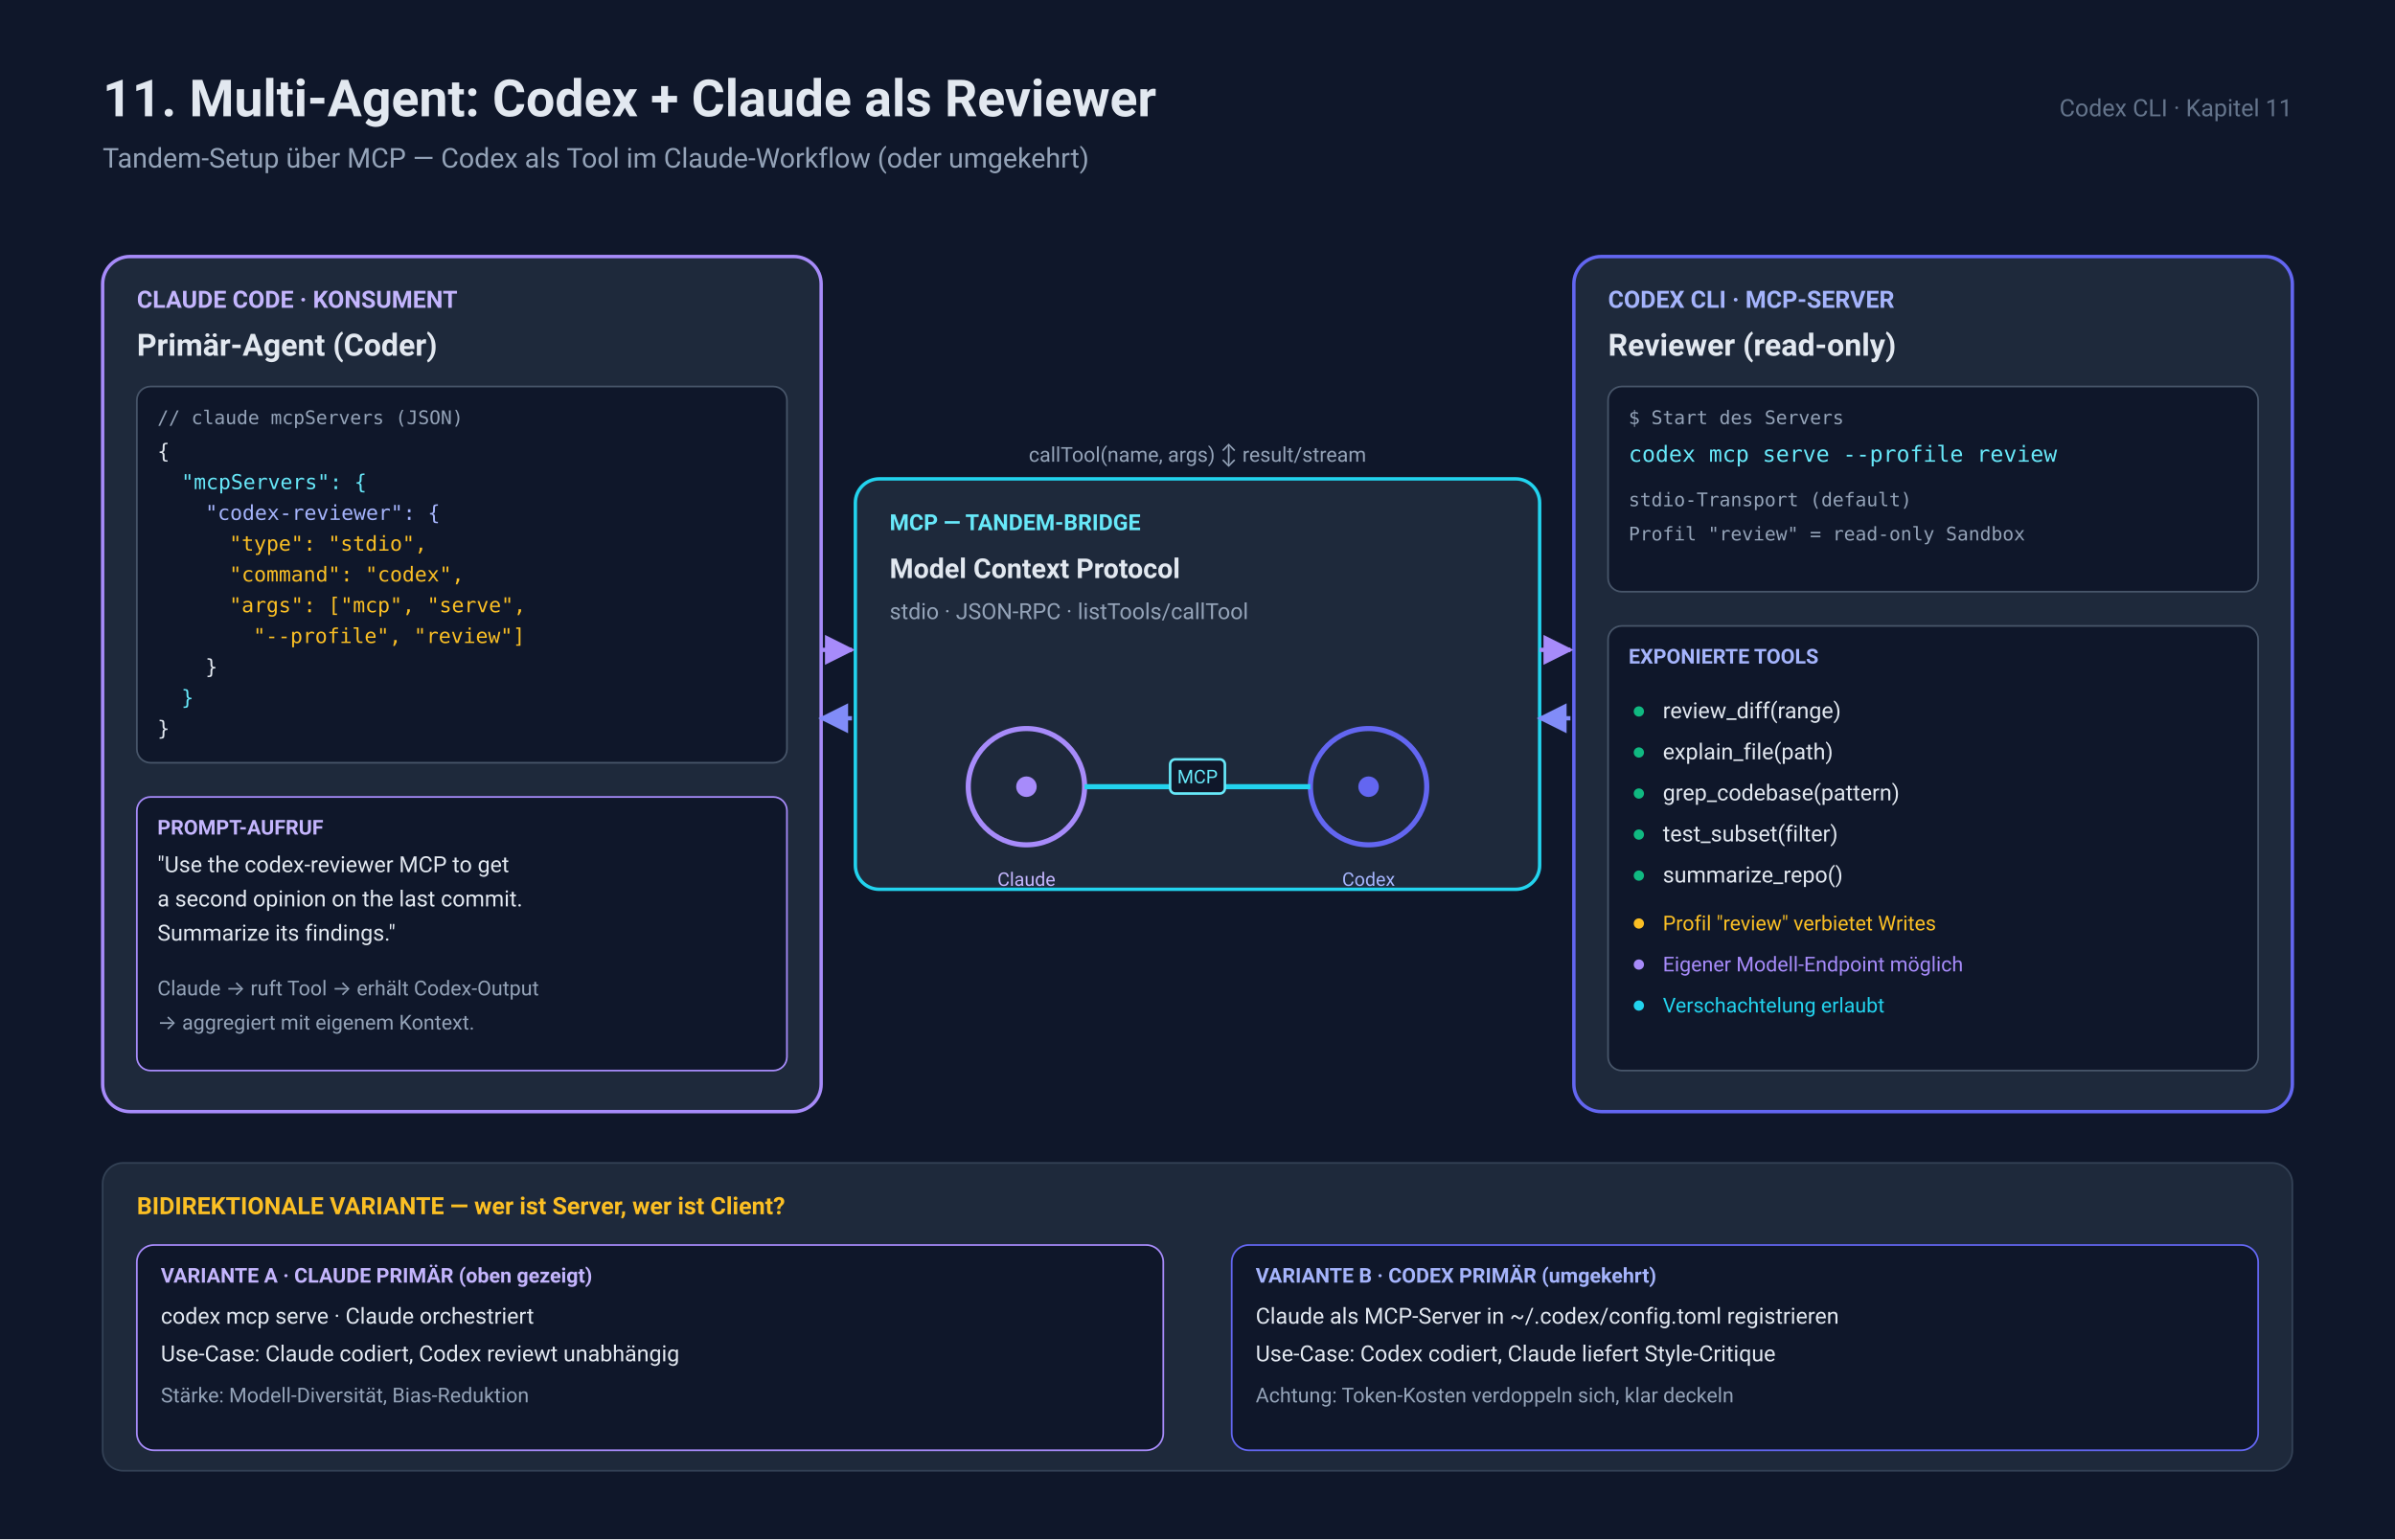
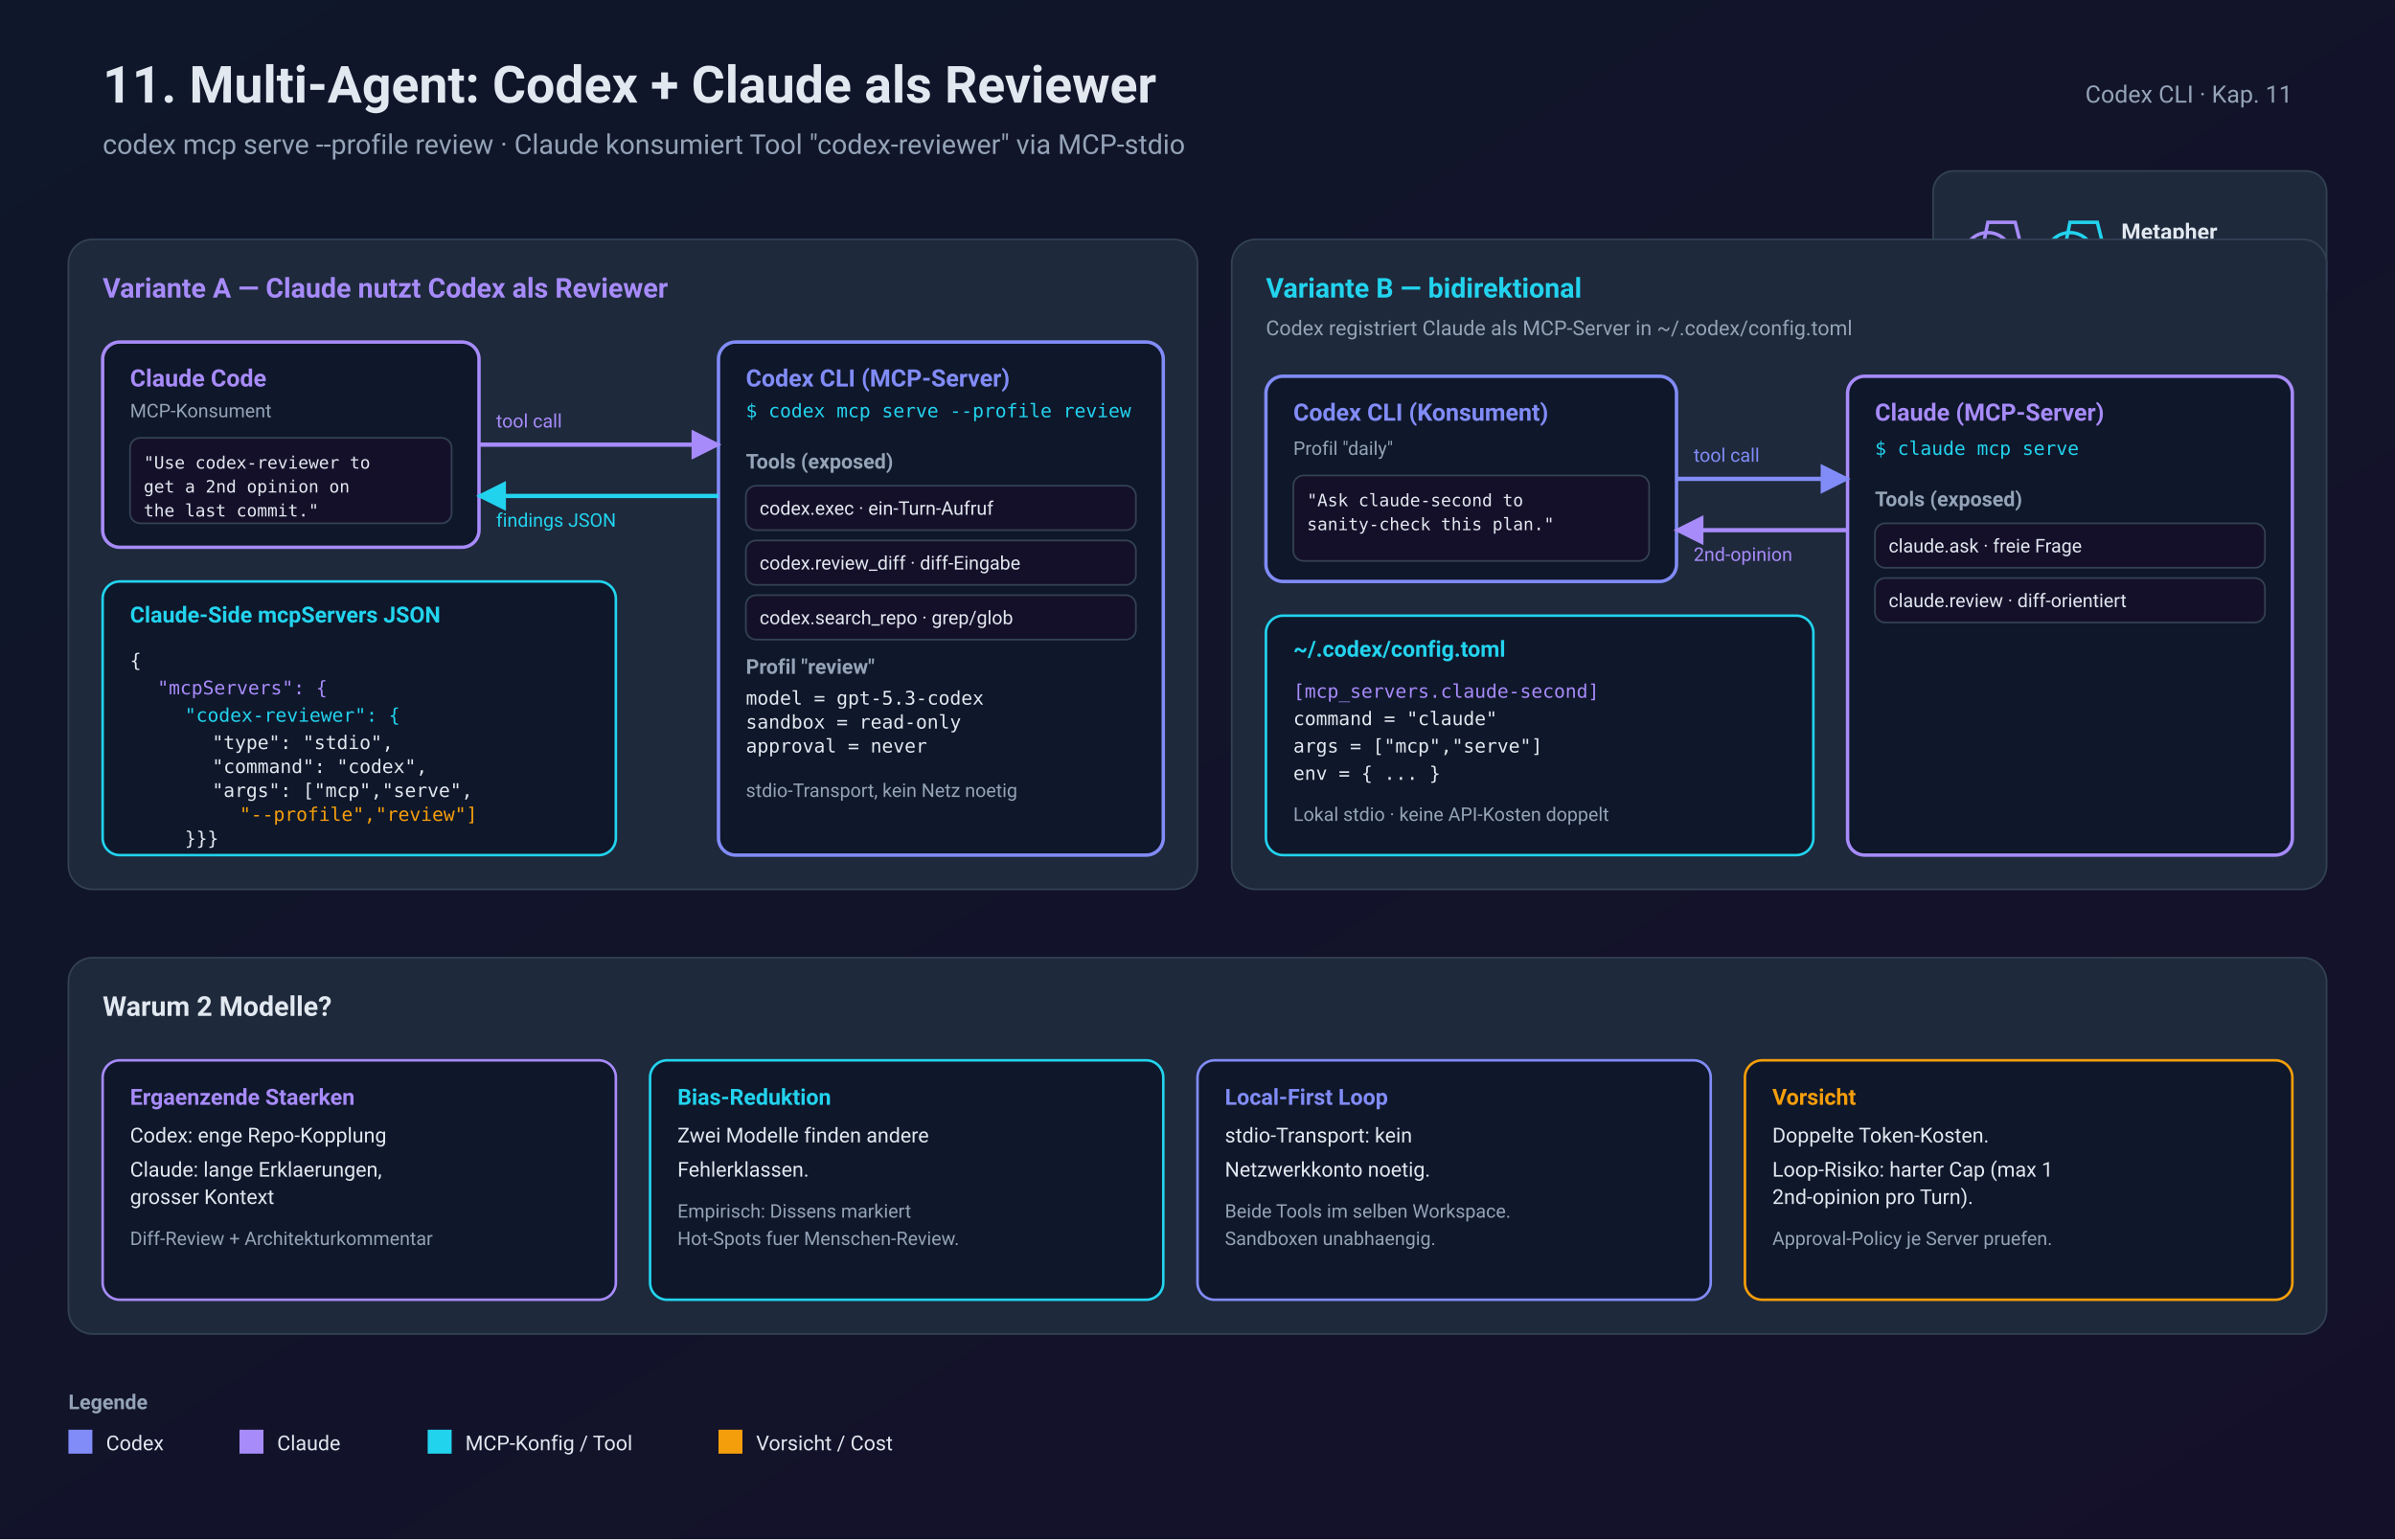
<svg xmlns="http://www.w3.org/2000/svg" viewBox="0 0 1400 900" font-family="system-ui, -apple-system, 'Segoe UI', Roboto, sans-serif">
  <defs>
-     <marker id="arrow_violet11" viewBox="0 0 10 10" refX="9" refY="5" markerWidth="7" markerHeight="7" orient="auto-start-reverse">
+     <marker id="arr_v11" viewBox="0 0 10 10" refX="9" refY="5" markerWidth="7" markerHeight="7" orient="auto-start-reverse">
      <path d="M0,0 L10,5 L0,10 z" fill="#a78bfa" />
    </marker>
-     <marker id="arrow_indigo11" viewBox="0 0 10 10" refX="9" refY="5" markerWidth="7" markerHeight="7" orient="auto-start-reverse">
+     <marker id="arr_in11" viewBox="0 0 10 10" refX="9" refY="5" markerWidth="7" markerHeight="7" orient="auto-start-reverse">
      <path d="M0,0 L10,5 L0,10 z" fill="#818cf8" />
    </marker>
+     <marker id="arr_cy11" viewBox="0 0 10 10" refX="9" refY="5" markerWidth="7" markerHeight="7" orient="auto-start-reverse">
+       <path d="M0,0 L10,5 L0,10 z" fill="#22d3ee" />
+     </marker>
+     <linearGradient id="bg11" x1="0" y1="0" x2="1" y2="1">
+       <stop offset="0%" stop-color="#0f172a" />
+       <stop offset="100%" stop-color="#15102a" />
+     </linearGradient>
  </defs>
-   <rect width="1400" height="900" fill="#0f172a" />
-   <text x="60" y="68" fill="#e2e8f0" font-size="30" font-weight="700">11. Multi-Agent: Codex + Claude als Reviewer</text>
-   <text x="60" y="98" fill="#94a3b8" font-size="16">Tandem-Setup über MCP — Codex als Tool im Claude-Workflow (oder umgekehrt)</text>
-   <text x="1340" y="68" fill="#64748b" font-size="14" text-anchor="end">Codex CLI · Kapitel 11</text>
-   <g>
-     <rect x="60" y="150" width="420" height="500" rx="16" ry="16" fill="#1e293b" stroke="#a78bfa" stroke-width="2" />
-     <text x="80" y="180" fill="#c4b5fd" font-size="14" font-weight="700">CLAUDE CODE · KONSUMENT</text>
-     <text x="80" y="208" fill="#e2e8f0" font-size="18" font-weight="600">Primär-Agent (Coder)</text>
-     <rect x="80" y="226" width="380" height="220" rx="8" fill="#0f172a" stroke="#475569" />
-     <text x="92" y="248" fill="#94a3b8" font-size="11" font-family="'JetBrains Mono', monospace">// claude mcpServers (JSON)</text>
-     <text x="92" y="268" fill="#e2e8f0" font-size="12" font-family="'JetBrains Mono', monospace">{</text>
-     <text x="106" y="286" fill="#67e8f9" font-size="12" font-family="'JetBrains Mono', monospace">"mcpServers": {</text>
-     <text x="120" y="304" fill="#a5b4fc" font-size="12" font-family="'JetBrains Mono', monospace">"codex-reviewer": {</text>
-     <text x="134" y="322" fill="#fbbf24" font-size="12" font-family="'JetBrains Mono', monospace">"type": "stdio",</text>
-     <text x="134" y="340" fill="#fbbf24" font-size="12" font-family="'JetBrains Mono', monospace">"command": "codex",</text>
-     <text x="134" y="358" fill="#fbbf24" font-size="12" font-family="'JetBrains Mono', monospace">"args": ["mcp", "serve",</text>
-     <text x="148" y="376" fill="#fbbf24" font-size="12" font-family="'JetBrains Mono', monospace">"--profile", "review"]</text>
-     <text x="120" y="394" fill="#e2e8f0" font-size="12" font-family="'JetBrains Mono', monospace">}</text>
-     <text x="106" y="412" fill="#67e8f9" font-size="12" font-family="'JetBrains Mono', monospace">}</text>
-     <text x="92" y="430" fill="#e2e8f0" font-size="12" font-family="'JetBrains Mono', monospace">}</text>
-     <rect x="80" y="466" width="380" height="160" rx="8" fill="#0f172a" stroke="#a78bfa" />
-     <text x="92" y="488" fill="#c4b5fd" font-size="12" font-weight="700">PROMPT-AUFRUF</text>
-     <text x="92" y="510" fill="#e2e8f0" font-size="13">"Use the codex-reviewer MCP to get</text>
-     <text x="92" y="530" fill="#e2e8f0" font-size="13">a second opinion on the last commit.</text>
-     <text x="92" y="550" fill="#e2e8f0" font-size="13">Summarize its findings."</text>
-     <text x="92" y="582" fill="#94a3b8" font-size="12">Claude → ruft Tool → erhält Codex-Output</text>
-     <text x="92" y="602" fill="#94a3b8" font-size="12">→ aggregiert mit eigenem Kontext.</text>
+   <rect width="1400" height="900" fill="url(#bg11)" />
+   <text x="60" y="60" font-size="30" font-weight="700" fill="#e2e8f0">11. Multi-Agent: Codex + Claude als Reviewer</text>
+   <text x="60" y="90" font-size="16" fill="#94a3b8">codex mcp serve --profile review  ·  Claude konsumiert Tool "codex-reviewer" via MCP-stdio</text>
+   <text x="1340" y="60" font-size="14" fill="#94a3b8" text-anchor="end">Codex CLI · Kap. 11</text>
+   <g transform="translate(1130,100)">
+     <rect width="230" height="80" rx="12" ry="12" fill="#1e293b" stroke="#334155" />
+     <circle cx="32" cy="50" r="14" fill="none" stroke="#a78bfa" stroke-width="2" />
+     <circle cx="80" cy="50" r="14" fill="none" stroke="#22d3ee" stroke-width="2" />
+     <line x1="46" y1="50" x2="66" y2="50" stroke="#94a3b8" stroke-width="2" />
+     <path d="M28,50 l4,-20 l16,0 l4,16" stroke="#a78bfa" stroke-width="2" fill="none" />
+     <path d="M76,50 l4,-20 l16,0 l4,16" stroke="#22d3ee" stroke-width="2" fill="none" />
+     <text x="110" y="40" font-size="13" fill="#e2e8f0" font-weight="600">Metapher</text>
+     <text x="110" y="58" font-size="12" fill="#94a3b8">Tandem / Verstaerker</text>
  </g>
-   <g>
-     <rect x="920" y="150" width="420" height="500" rx="16" ry="16" fill="#1e293b" stroke="#6366f1" stroke-width="2" />
-     <text x="940" y="180" fill="#a5b4fc" font-size="14" font-weight="700">CODEX CLI · MCP-SERVER</text>
-     <text x="940" y="208" fill="#e2e8f0" font-size="18" font-weight="600">Reviewer (read-only)</text>
-     <rect x="940" y="226" width="380" height="120" rx="8" fill="#0f172a" stroke="#475569" />
-     <text x="952" y="248" fill="#94a3b8" font-size="11" font-family="'JetBrains Mono', monospace">$ Start des Servers</text>
-     <text x="952" y="270" fill="#67e8f9" font-size="13" font-family="'JetBrains Mono', monospace">codex mcp serve --profile review</text>
-     <text x="952" y="296" fill="#94a3b8" font-size="11" font-family="'JetBrains Mono', monospace">stdio-Transport (default)</text>
-     <text x="952" y="316" fill="#94a3b8" font-size="11" font-family="'JetBrains Mono', monospace">Profil "review" = read-only Sandbox</text>
-     <rect x="940" y="366" width="380" height="260" rx="8" fill="#0f172a" stroke="#475569" />
-     <text x="952" y="388" fill="#a5b4fc" font-size="12" font-weight="700">EXPONIERTE TOOLS</text>
-     <g transform="translate(952,402)">
-       <circle cx="6" cy="14" r="3" fill="#10b981" />
-       <text x="20" y="18" fill="#e2e8f0" font-size="13">review_diff(range)</text>
-       <circle cx="6" cy="38" r="3" fill="#10b981" />
-       <text x="20" y="42" fill="#e2e8f0" font-size="13">explain_file(path)</text>
-       <circle cx="6" cy="62" r="3" fill="#10b981" />
-       <text x="20" y="66" fill="#e2e8f0" font-size="13">grep_codebase(pattern)</text>
-       <circle cx="6" cy="86" r="3" fill="#10b981" />
-       <text x="20" y="90" fill="#e2e8f0" font-size="13">test_subset(filter)</text>
-       <circle cx="6" cy="110" r="3" fill="#10b981" />
-       <text x="20" y="114" fill="#e2e8f0" font-size="13">summarize_repo()</text>
-       <circle cx="6" cy="138" r="3" fill="#fbbf24" />
-       <text x="20" y="142" fill="#fbbf24" font-size="12">Profil "review" verbietet Writes</text>
-       <circle cx="6" cy="162" r="3" fill="#a78bfa" />
-       <text x="20" y="166" fill="#a78bfa" font-size="12">Eigener Modell-Endpoint möglich</text>
-       <circle cx="6" cy="186" r="3" fill="#22d3ee" />
-       <text x="20" y="190" fill="#22d3ee" font-size="12">Verschachtelung erlaubt</text>
+   <g transform="translate(40,140)">
+     <rect width="660" height="380" rx="14" ry="14" fill="#1e293b" stroke="#334155" />
+     <text x="20" y="34" font-size="16" font-weight="700" fill="#a78bfa">Variante A — Claude nutzt Codex als Reviewer</text>
+     <g transform="translate(20,60)">
+       <rect width="220" height="120" rx="10" ry="10" fill="#0f172a" stroke="#a78bfa" stroke-width="2" />
+       <text x="16" y="26" font-size="14" font-weight="700" fill="#a78bfa">Claude Code</text>
+       <text x="16" y="44" font-size="11" fill="#94a3b8">MCP-Konsument</text>
+       <rect x="16" y="56" width="188" height="50" rx="6" fill="#15102a" stroke="#334155" />
+       <text x="24" y="74" font-size="10" fill="#e2e8f0" font-family="'JetBrains Mono', ui-monospace, monospace">"Use codex-reviewer to</text>
+       <text x="24" y="88" font-size="10" fill="#e2e8f0" font-family="'JetBrains Mono', ui-monospace, monospace"> get a 2nd opinion on</text>
+       <text x="24" y="102" font-size="10" fill="#e2e8f0" font-family="'JetBrains Mono', ui-monospace, monospace"> the last commit."</text>
+     </g>
+     <g transform="translate(20,200)">
+       <rect width="300" height="160" rx="10" ry="10" fill="#0f172a" stroke="#22d3ee" stroke-width="1.5" />
+       <text x="16" y="24" font-size="13" font-weight="600" fill="#22d3ee">Claude-Side mcpServers JSON</text>
+       <text x="16" y="50" font-size="11" font-family="'JetBrains Mono', ui-monospace, monospace" fill="#e2e8f0">{</text>
+       <text x="32" y="66" font-size="11" font-family="'JetBrains Mono', ui-monospace, monospace" fill="#a78bfa">"mcpServers": {</text>
+       <text x="48" y="82" font-size="11" font-family="'JetBrains Mono', ui-monospace, monospace" fill="#22d3ee">"codex-reviewer": {</text>
+       <text x="64" y="98" font-size="11" font-family="'JetBrains Mono', ui-monospace, monospace" fill="#e2e8f0">"type": "stdio",</text>
+       <text x="64" y="112" font-size="11" font-family="'JetBrains Mono', ui-monospace, monospace" fill="#e2e8f0">"command": "codex",</text>
+       <text x="64" y="126" font-size="11" font-family="'JetBrains Mono', ui-monospace, monospace" fill="#e2e8f0">"args": ["mcp","serve",</text>
+       <text x="80" y="140" font-size="11" font-family="'JetBrains Mono', ui-monospace, monospace" fill="#f59e0b">"--profile","review"]</text>
+       <text x="48" y="154" font-size="11" font-family="'JetBrains Mono', ui-monospace, monospace" fill="#e2e8f0">}}}</text>
+     </g>
+     <g transform="translate(380,60)">
+       <rect width="260" height="300" rx="10" ry="10" fill="#0f172a" stroke="#818cf8" stroke-width="2" />
+       <text x="16" y="26" font-size="14" font-weight="700" fill="#818cf8">Codex CLI (MCP-Server)</text>
+       <text x="16" y="44" font-size="11" font-family="'JetBrains Mono', ui-monospace, monospace" fill="#22d3ee">$ codex mcp serve --profile review</text>
+       <text x="16" y="74" font-size="12" font-weight="600" fill="#94a3b8">Tools (exposed)</text>
+       <rect x="16" y="84" width="228" height="26" rx="6" fill="#15102a" stroke="#334155" />
+       <text x="24" y="101" font-size="11" fill="#e2e8f0">codex.exec  ·  ein-Turn-Aufruf</text>
+       <rect x="16" y="116" width="228" height="26" rx="6" fill="#15102a" stroke="#334155" />
+       <text x="24" y="133" font-size="11" fill="#e2e8f0">codex.review_diff  ·  diff-Eingabe</text>
+       <rect x="16" y="148" width="228" height="26" rx="6" fill="#15102a" stroke="#334155" />
+       <text x="24" y="165" font-size="11" fill="#e2e8f0">codex.search_repo  ·  grep/glob</text>
+       <text x="16" y="194" font-size="12" font-weight="600" fill="#94a3b8">Profil "review"</text>
+       <text x="16" y="212" font-size="11" font-family="'JetBrains Mono', ui-monospace, monospace" fill="#e2e8f0">model = gpt-5.3-codex</text>
+       <text x="16" y="226" font-size="11" font-family="'JetBrains Mono', ui-monospace, monospace" fill="#e2e8f0">sandbox = read-only</text>
+       <text x="16" y="240" font-size="11" font-family="'JetBrains Mono', ui-monospace, monospace" fill="#e2e8f0">approval = never</text>
+       <text x="16" y="266" font-size="11" fill="#94a3b8">stdio-Transport, kein Netz noetig</text>
+     </g>
+     <path d="M240,120 L380,120" stroke="#a78bfa" stroke-width="2.5" fill="none" marker-end="url(#arr_v11)" />
+     <text x="250" y="110" font-size="11" fill="#a78bfa">tool call</text>
+     <path d="M380,150 L240,150" stroke="#22d3ee" stroke-width="2.5" fill="none" marker-end="url(#arr_cy11)" />
+     <text x="250" y="168" font-size="11" fill="#22d3ee">findings JSON</text>
+   </g>
+   <g transform="translate(720,140)">
+     <rect width="640" height="380" rx="14" ry="14" fill="#1e293b" stroke="#334155" />
+     <text x="20" y="34" font-size="16" font-weight="700" fill="#22d3ee">Variante B — bidirektional</text>
+     <text x="20" y="56" font-size="12" fill="#94a3b8">Codex registriert Claude als MCP-Server in ~/.codex/config.toml</text>
+     <g transform="translate(20,80)">
+       <rect width="240" height="120" rx="10" ry="10" fill="#0f172a" stroke="#818cf8" stroke-width="2" />
+       <text x="16" y="26" font-size="14" font-weight="700" fill="#818cf8">Codex CLI (Konsument)</text>
+       <text x="16" y="46" font-size="11" fill="#94a3b8">Profil "daily"</text>
+       <rect x="16" y="58" width="208" height="50" rx="6" fill="#15102a" stroke="#334155" />
+       <text x="24" y="76" font-size="10" font-family="'JetBrains Mono', ui-monospace, monospace" fill="#e2e8f0">"Ask claude-second to</text>
+       <text x="24" y="90" font-size="10" font-family="'JetBrains Mono', ui-monospace, monospace" fill="#e2e8f0"> sanity-check this plan."</text>
+     </g>
+     <g transform="translate(360,80)">
+       <rect width="260" height="280" rx="10" ry="10" fill="#0f172a" stroke="#a78bfa" stroke-width="2" />
+       <text x="16" y="26" font-size="14" font-weight="700" fill="#a78bfa">Claude (MCP-Server)</text>
+       <text x="16" y="46" font-size="11" font-family="'JetBrains Mono', ui-monospace, monospace" fill="#22d3ee">$ claude mcp serve</text>
+       <text x="16" y="76" font-size="12" font-weight="600" fill="#94a3b8">Tools (exposed)</text>
+       <rect x="16" y="86" width="228" height="26" rx="6" fill="#15102a" stroke="#334155" />
+       <text x="24" y="103" font-size="11" fill="#e2e8f0">claude.ask  ·  freie Frage</text>
+       <rect x="16" y="118" width="228" height="26" rx="6" fill="#15102a" stroke="#334155" />
+       <text x="24" y="135" font-size="11" fill="#e2e8f0">claude.review  ·  diff-orientiert</text>
+     </g>
+     <g transform="translate(20,220)">
+       <rect width="320" height="140" rx="10" ry="10" fill="#0f172a" stroke="#22d3ee" stroke-width="1.5" />
+       <text x="16" y="24" font-size="13" font-weight="600" fill="#22d3ee">~/.codex/config.toml</text>
+       <text x="16" y="48" font-size="11" font-family="'JetBrains Mono', ui-monospace, monospace" fill="#a78bfa">[mcp_servers.claude-second]</text>
+       <text x="16" y="64" font-size="11" font-family="'JetBrains Mono', ui-monospace, monospace" fill="#e2e8f0">command = "claude"</text>
+       <text x="16" y="80" font-size="11" font-family="'JetBrains Mono', ui-monospace, monospace" fill="#e2e8f0">args    = ["mcp","serve"]</text>
+       <text x="16" y="96" font-size="11" font-family="'JetBrains Mono', ui-monospace, monospace" fill="#e2e8f0">env     = { ... }</text>
+       <text x="16" y="120" font-size="11" fill="#94a3b8">Lokal stdio · keine API-Kosten doppelt</text>
+     </g>
+     <path d="M260,140 L360,140" stroke="#818cf8" stroke-width="2.5" fill="none" marker-end="url(#arr_in11)" />
+     <text x="270" y="130" font-size="11" fill="#818cf8">tool call</text>
+     <path d="M360,170 L260,170" stroke="#a78bfa" stroke-width="2.5" fill="none" marker-end="url(#arr_v11)" />
+     <text x="270" y="188" font-size="11" fill="#a78bfa">2nd-opinion</text>
+   </g>
+   <g transform="translate(40,560)">
+     <rect width="1320" height="220" rx="14" ry="14" fill="#1e293b" stroke="#334155" />
+     <text x="20" y="34" font-size="16" font-weight="700" fill="#e2e8f0">Warum 2 Modelle?</text>
+     <g transform="translate(20,60)">
+       <rect width="300" height="140" rx="10" ry="10" fill="#0f172a" stroke="#a78bfa" stroke-width="1.5" />
+       <text x="16" y="26" font-size="13" font-weight="600" fill="#a78bfa">Ergaenzende Staerken</text>
+       <text x="16" y="48" font-size="12" fill="#e2e8f0">Codex: enge Repo-Kopplung</text>
+       <text x="16" y="68" font-size="12" fill="#e2e8f0">Claude: lange Erklaerungen,</text>
+       <text x="16" y="84" font-size="12" fill="#e2e8f0">grosser Kontext</text>
+       <text x="16" y="108" font-size="11" fill="#94a3b8">Diff-Review + Architekturkommentar</text>
+     </g>
+     <g transform="translate(340,60)">
+       <rect width="300" height="140" rx="10" ry="10" fill="#0f172a" stroke="#22d3ee" stroke-width="1.5" />
+       <text x="16" y="26" font-size="13" font-weight="600" fill="#22d3ee">Bias-Reduktion</text>
+       <text x="16" y="48" font-size="12" fill="#e2e8f0">Zwei Modelle finden andere</text>
+       <text x="16" y="68" font-size="12" fill="#e2e8f0">Fehlerklassen.</text>
+       <text x="16" y="92" font-size="11" fill="#94a3b8">Empirisch: Dissens markiert</text>
+       <text x="16" y="108" font-size="11" fill="#94a3b8">Hot-Spots fuer Menschen-Review.</text>
+     </g>
+     <g transform="translate(660,60)">
+       <rect width="300" height="140" rx="10" ry="10" fill="#0f172a" stroke="#818cf8" stroke-width="1.5" />
+       <text x="16" y="26" font-size="13" font-weight="600" fill="#818cf8">Local-First Loop</text>
+       <text x="16" y="48" font-size="12" fill="#e2e8f0">stdio-Transport: kein</text>
+       <text x="16" y="68" font-size="12" fill="#e2e8f0">Netzwerkkonto noetig.</text>
+       <text x="16" y="92" font-size="11" fill="#94a3b8">Beide Tools im selben Workspace.</text>
+       <text x="16" y="108" font-size="11" fill="#94a3b8">Sandboxen unabhaengig.</text>
+     </g>
+     <g transform="translate(980,60)">
+       <rect width="320" height="140" rx="10" ry="10" fill="#0f172a" stroke="#f59e0b" stroke-width="1.5" />
+       <text x="16" y="26" font-size="13" font-weight="600" fill="#f59e0b">Vorsicht</text>
+       <text x="16" y="48" font-size="12" fill="#e2e8f0">Doppelte Token-Kosten.</text>
+       <text x="16" y="68" font-size="12" fill="#e2e8f0">Loop-Risiko: harter Cap (max 1</text>
+       <text x="16" y="84" font-size="12" fill="#e2e8f0">2nd-opinion pro Turn).</text>
+       <text x="16" y="108" font-size="11" fill="#94a3b8">Approval-Policy je Server pruefen.</text>
    </g>
  </g>
-   <g>
-     <rect x="500" y="280" width="400" height="240" rx="14" ry="14" fill="#1e293b" stroke="#22d3ee" stroke-width="2" />
-     <text x="520" y="310" fill="#67e8f9" font-size="13" font-weight="700">MCP — TANDEM-BRIDGE</text>
-     <text x="520" y="338" fill="#e2e8f0" font-size="16" font-weight="600">Model Context Protocol</text>
-     <text x="520" y="362" fill="#94a3b8" font-size="13">stdio · JSON-RPC · listTools/callTool</text>
-     <g transform="translate(560,400)">
-       <circle cx="40" cy="60" r="34" fill="none" stroke="#a78bfa" stroke-width="3" />
-       <circle cx="40" cy="60" r="6" fill="#a78bfa" />
-       <circle cx="240" cy="60" r="34" fill="none" stroke="#6366f1" stroke-width="3" />
-       <circle cx="240" cy="60" r="6" fill="#6366f1" />
-       <line x1="74" y1="60" x2="206" y2="60" stroke="#22d3ee" stroke-width="3" />
-       <rect x="124" y="44" width="32" height="20" rx="3" fill="#0f172a" stroke="#67e8f9" stroke-width="1.5" />
-       <text x="140" y="58" fill="#67e8f9" font-size="11" text-anchor="middle">MCP</text>
-       <text x="40" y="118" fill="#c4b5fd" font-size="11" text-anchor="middle">Claude</text>
-       <text x="240" y="118" fill="#a5b4fc" font-size="11" text-anchor="middle">Codex</text>
-     </g>
-   </g>
-   <line x1="480" y1="380" x2="498" y2="380" stroke="#a78bfa" stroke-width="2.5" marker-end="url(#arrow_violet11)" />
-   <line x1="498" y1="420" x2="480" y2="420" stroke="#818cf8" stroke-width="2.5" marker-end="url(#arrow_indigo11)" />
-   <line x1="900" y1="380" x2="918" y2="380" stroke="#a78bfa" stroke-width="2.5" marker-end="url(#arrow_violet11)" />
-   <line x1="918" y1="420" x2="900" y2="420" stroke="#818cf8" stroke-width="2.5" marker-end="url(#arrow_indigo11)" />
-   <text x="700" y="270" fill="#94a3b8" font-size="12" text-anchor="middle">callTool(name, args) ↕ result/stream</text>
-   <g>
-     <rect x="60" y="680" width="1280" height="180" rx="12" ry="12" fill="#1e293b" stroke="#334155" />
-     <text x="80" y="710" fill="#fbbf24" font-size="14" font-weight="700">BIDIREKTIONALE VARIANTE — wer ist Server, wer ist Client?</text>
-     <g transform="translate(80,728)">
-       <rect x="0" y="0" width="600" height="120" rx="10" fill="#0f172a" stroke="#a78bfa" />
-       <text x="14" y="22" fill="#c4b5fd" font-size="12" font-weight="700">VARIANTE A · CLAUDE PRIMÄR (oben gezeigt)</text>
-       <text x="14" y="46" fill="#e2e8f0" font-size="13">codex mcp serve · Claude orchestriert</text>
-       <text x="14" y="68" fill="#e2e8f0" font-size="13">Use-Case: Claude codiert, Codex reviewt unabhängig</text>
-       <text x="14" y="92" fill="#94a3b8" font-size="12">Stärke: Modell-Diversität, Bias-Reduktion</text>
-     </g>
-     <g transform="translate(720,728)">
-       <rect x="0" y="0" width="600" height="120" rx="10" fill="#0f172a" stroke="#6366f1" />
-       <text x="14" y="22" fill="#a5b4fc" font-size="12" font-weight="700">VARIANTE B · CODEX PRIMÄR (umgekehrt)</text>
-       <text x="14" y="46" fill="#e2e8f0" font-size="13">Claude als MCP-Server in ~/.codex/config.toml registrieren</text>
-       <text x="14" y="68" fill="#e2e8f0" font-size="13">Use-Case: Codex codiert, Claude liefert Style-Critique</text>
-       <text x="14" y="92" fill="#94a3b8" font-size="12">Achtung: Token-Kosten verdoppeln sich, klar deckeln</text>
-     </g>
+   <g transform="translate(40,810)">
+     <text x="0" y="14" font-size="12" font-weight="700" fill="#94a3b8">Legende</text>
+     <rect x="0" y="26" width="14" height="14" fill="#818cf8" />
+     <text x="22" y="38" font-size="12" fill="#e2e8f0">Codex</text>
+     <rect x="100" y="26" width="14" height="14" fill="#a78bfa" />
+     <text x="122" y="38" font-size="12" fill="#e2e8f0">Claude</text>
+     <rect x="210" y="26" width="14" height="14" fill="#22d3ee" />
+     <text x="232" y="38" font-size="12" fill="#e2e8f0">MCP-Konfig / Tool</text>
+     <rect x="380" y="26" width="14" height="14" fill="#f59e0b" />
+     <text x="402" y="38" font-size="12" fill="#e2e8f0">Vorsicht / Cost</text>
  </g>
</svg>
